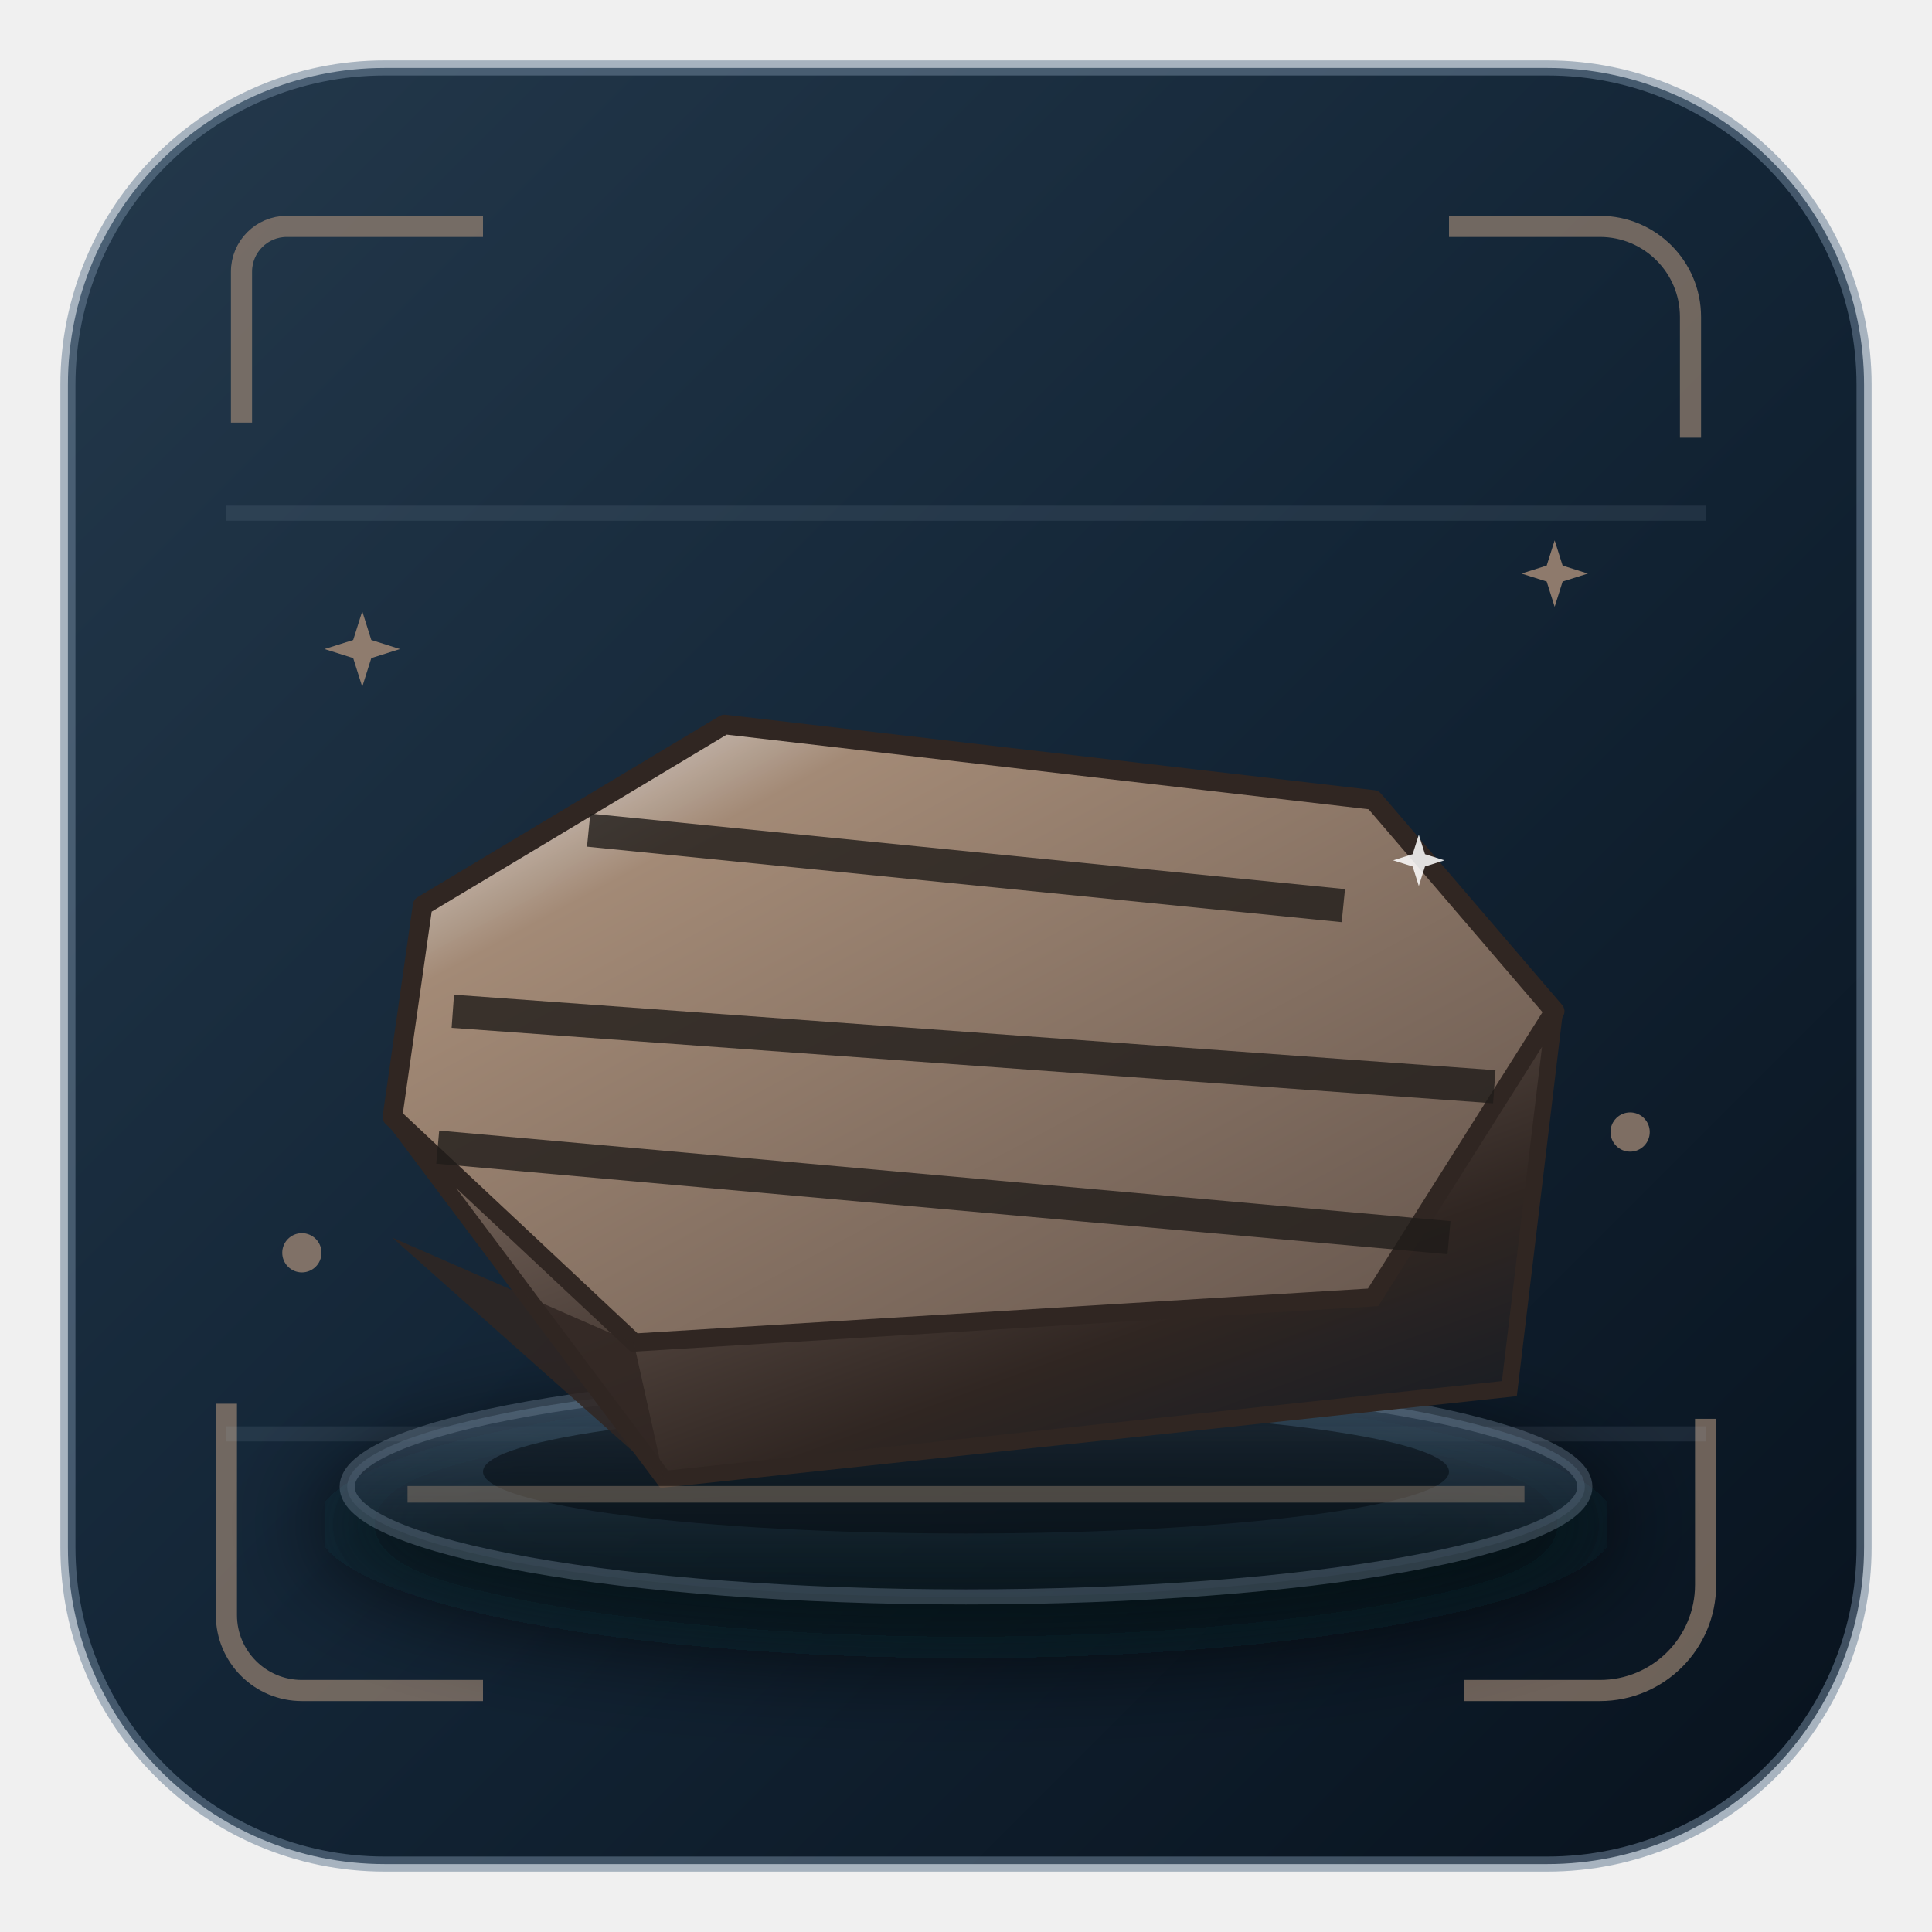
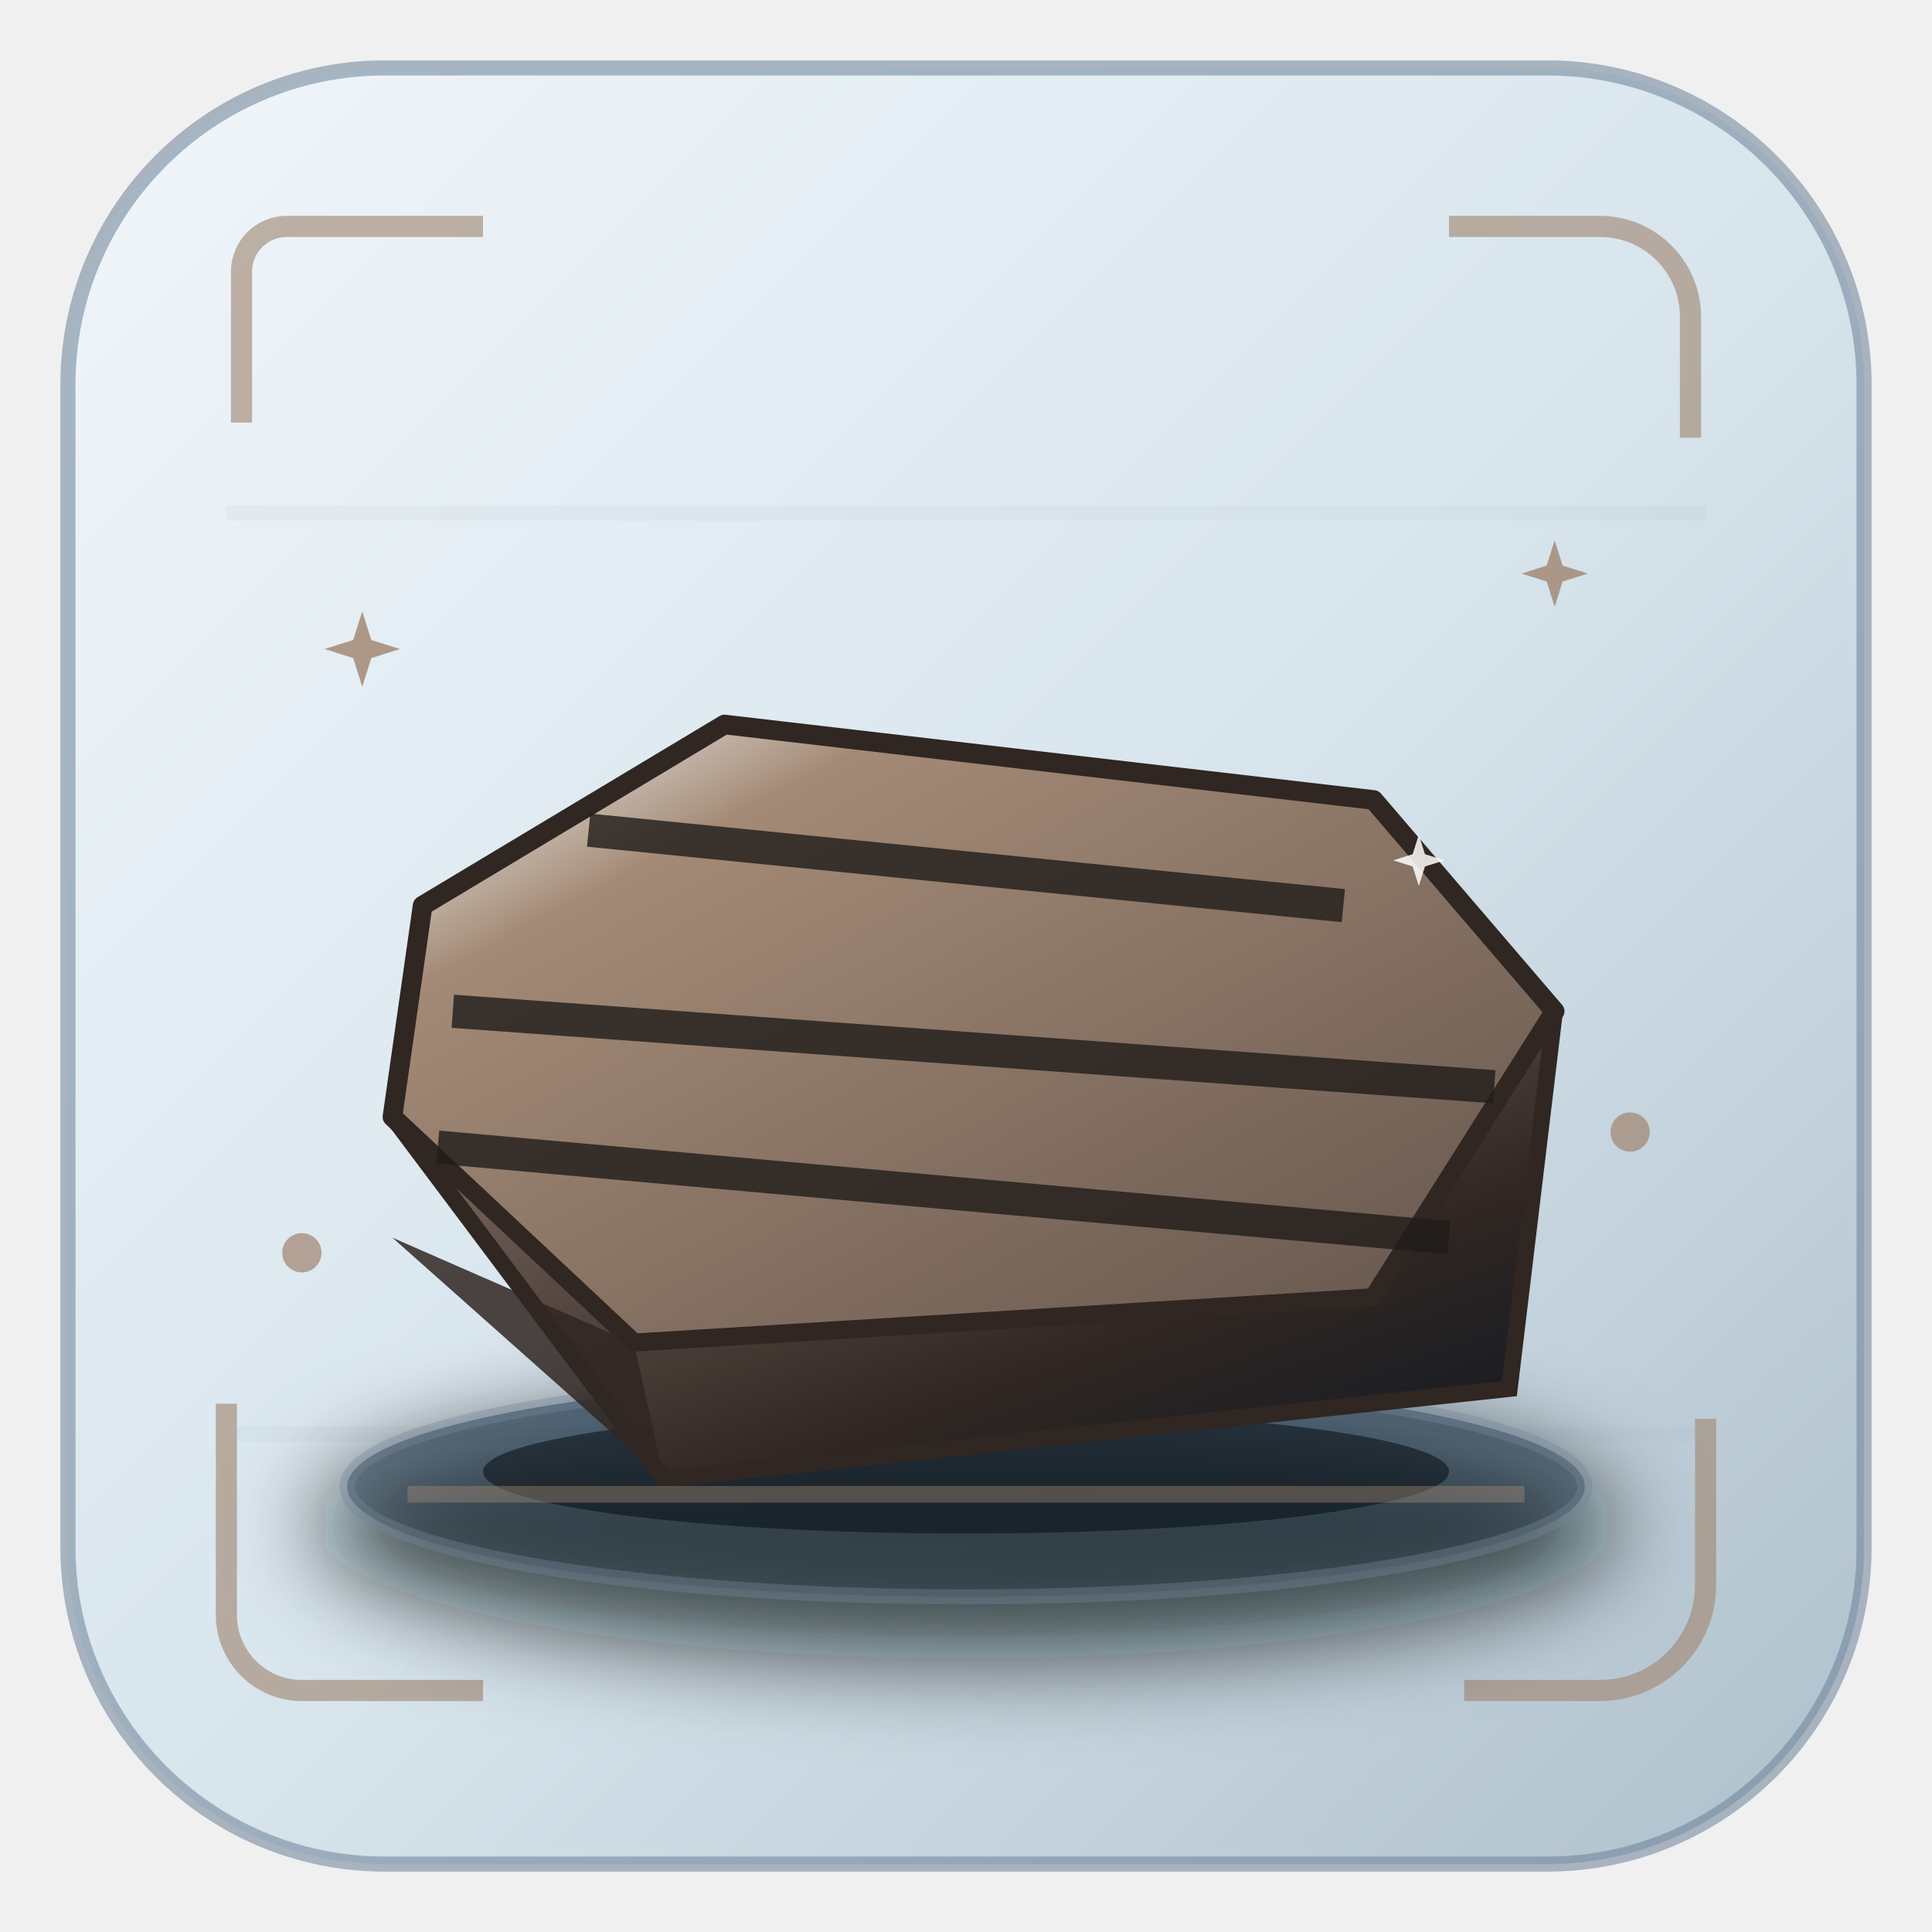
<svg xmlns="http://www.w3.org/2000/svg" width="128" height="128" viewBox="0 0 128 128" role="img" aria-labelledby="omega-oil-shale-title omega-oil-shale-desc" data-omega-icon-kind="resource" data-omega-icon-id="oil_shale">
  <defs>
    <linearGradient id="omega-oil-shale-bg" x1="0" y1="0" x2="1" y2="1">
-       <stop offset="0" stop-color="#24394c" />
-       <stop offset=".5" stop-color="#132536" />
-       <stop offset="1" stop-color="#08121d" />
+       <stop offset="0" stop-color="#f1f6fa" />
+       <stop offset=".52" stop-color="#d8e5ed" />
+       <stop offset="1" stop-color="#aebfcb" />
    </linearGradient>
    <linearGradient id="omega-oil-shale-metal" x1="0" y1="0" x2=".9" y2="1">
      <stop offset="0" stop-color="#a38a76" />
      <stop offset=".32" stop-color="#62534b" />
      <stop offset=".7" stop-color="#302622" />
      <stop offset="1" stop-color="#141b24" />
    </linearGradient>
    <linearGradient id="omega-oil-shale-top" x1="0" y1="0" x2="1" y2="1">
      <stop offset="0" stop-color="#ffffff" stop-opacity=".9" />
      <stop offset=".22" stop-color="#a38a76" />
      <stop offset="1" stop-color="#62534b" />
    </linearGradient>
    <linearGradient id="omega-oil-shale-side" x1="0" y1="0" x2="1" y2=".7">
      <stop offset="0" stop-color="#62534b" />
      <stop offset="1" stop-color="#302622" />
    </linearGradient>
    <linearGradient id="omega-oil-shale-floor" x1="0" y1="0" x2="0" y2="1">
      <stop offset="0" stop-color="#41576b" stop-opacity=".85" />
      <stop offset="1" stop-color="#172534" stop-opacity=".25" />
    </linearGradient>
    <filter id="omega-oil-shale-shadow" x="-40%" y="-40%" width="180%" height="200%">
      <feGaussianBlur stdDeviation="3.1" />
    </filter>
  </defs>
  <rect x="4.5" y="4.5" width="119" height="119" rx="21" fill="url(#omega-oil-shale-bg)" stroke="#6b8297" stroke-opacity=".55" stroke-width="1" />
  <path d="M16 28V18a3 3 0 0 1 3-3h13M96 15h10a6 6 0 0 1 6 6v8M15 93v14a5 5 0 0 0 5 5h12M97 112h9a7 7 0 0 0 7-7V94" fill="none" stroke="#a38a76" stroke-opacity=".65" stroke-width="1.4" />
  <path d="M15 34H113M15 95H113" stroke="#a5bac8" stroke-opacity=".11" />
  <ellipse cx="64" cy="101" rx="43" ry="8.8" fill="#02070d" opacity=".7" filter="url(#omega-oil-shale-shadow)" />
  <ellipse cx="64" cy="98.5" rx="41" ry="7.3" fill="url(#omega-oil-shale-floor)" stroke="#75889a" stroke-opacity=".38" />
  <ellipse cx="64" cy="97.5" rx="32" ry="4.1" fill="#030a10" opacity=".52" />
  <path d="M28 60 48 48 91 53 103 67 91 86 42 89 26 74Z" fill="url(#omega-oil-shale-top)" stroke="#302622" stroke-width="1.3" stroke-linejoin="round" />
  <path d="M26 74 42 89 91 86 103 67 100 92 44 98Z" fill="url(#omega-oil-shale-metal)" stroke="#302622" stroke-width="1.1" />
  <path d="M42 89 44 98 26 82Z" fill="#302622" opacity=".85" />
  <path d="M30 67 99 72M29 76 96 82M39 55 89 60" stroke="#201c1a" stroke-width="2.2" stroke-opacity=".8" />
  <path d="M24 40.5L24.6 42.4 26.5 43 24.6 43.6 24 45.5 23.4 43.6 21.5 43 23.4 42.4Z" fill="#a38a76" opacity=".85" />
  <path d="M103 35.8L103.528 37.472 105.2 38 103.528 38.528 103 40.2 102.472 38.528 100.8 38 102.472 37.472Z" fill="#a38a76" opacity=".85" />
  <path d="M94 55.3L94.408 56.592 95.7 57 94.408 57.408 94 58.7 93.592 57.408 92.3 57 93.592 56.592Z" fill="#fff" opacity=".85" />
  <path d="M27 99H101" stroke="#a38a76" stroke-opacity=".42" stroke-width="1.1" />
  <circle cx="20" cy="83" r="1.3" fill="#a38a76" opacity=".75" />
  <circle cx="108" cy="75" r="1.3" fill="#a38a76" opacity=".75" />
</svg>
